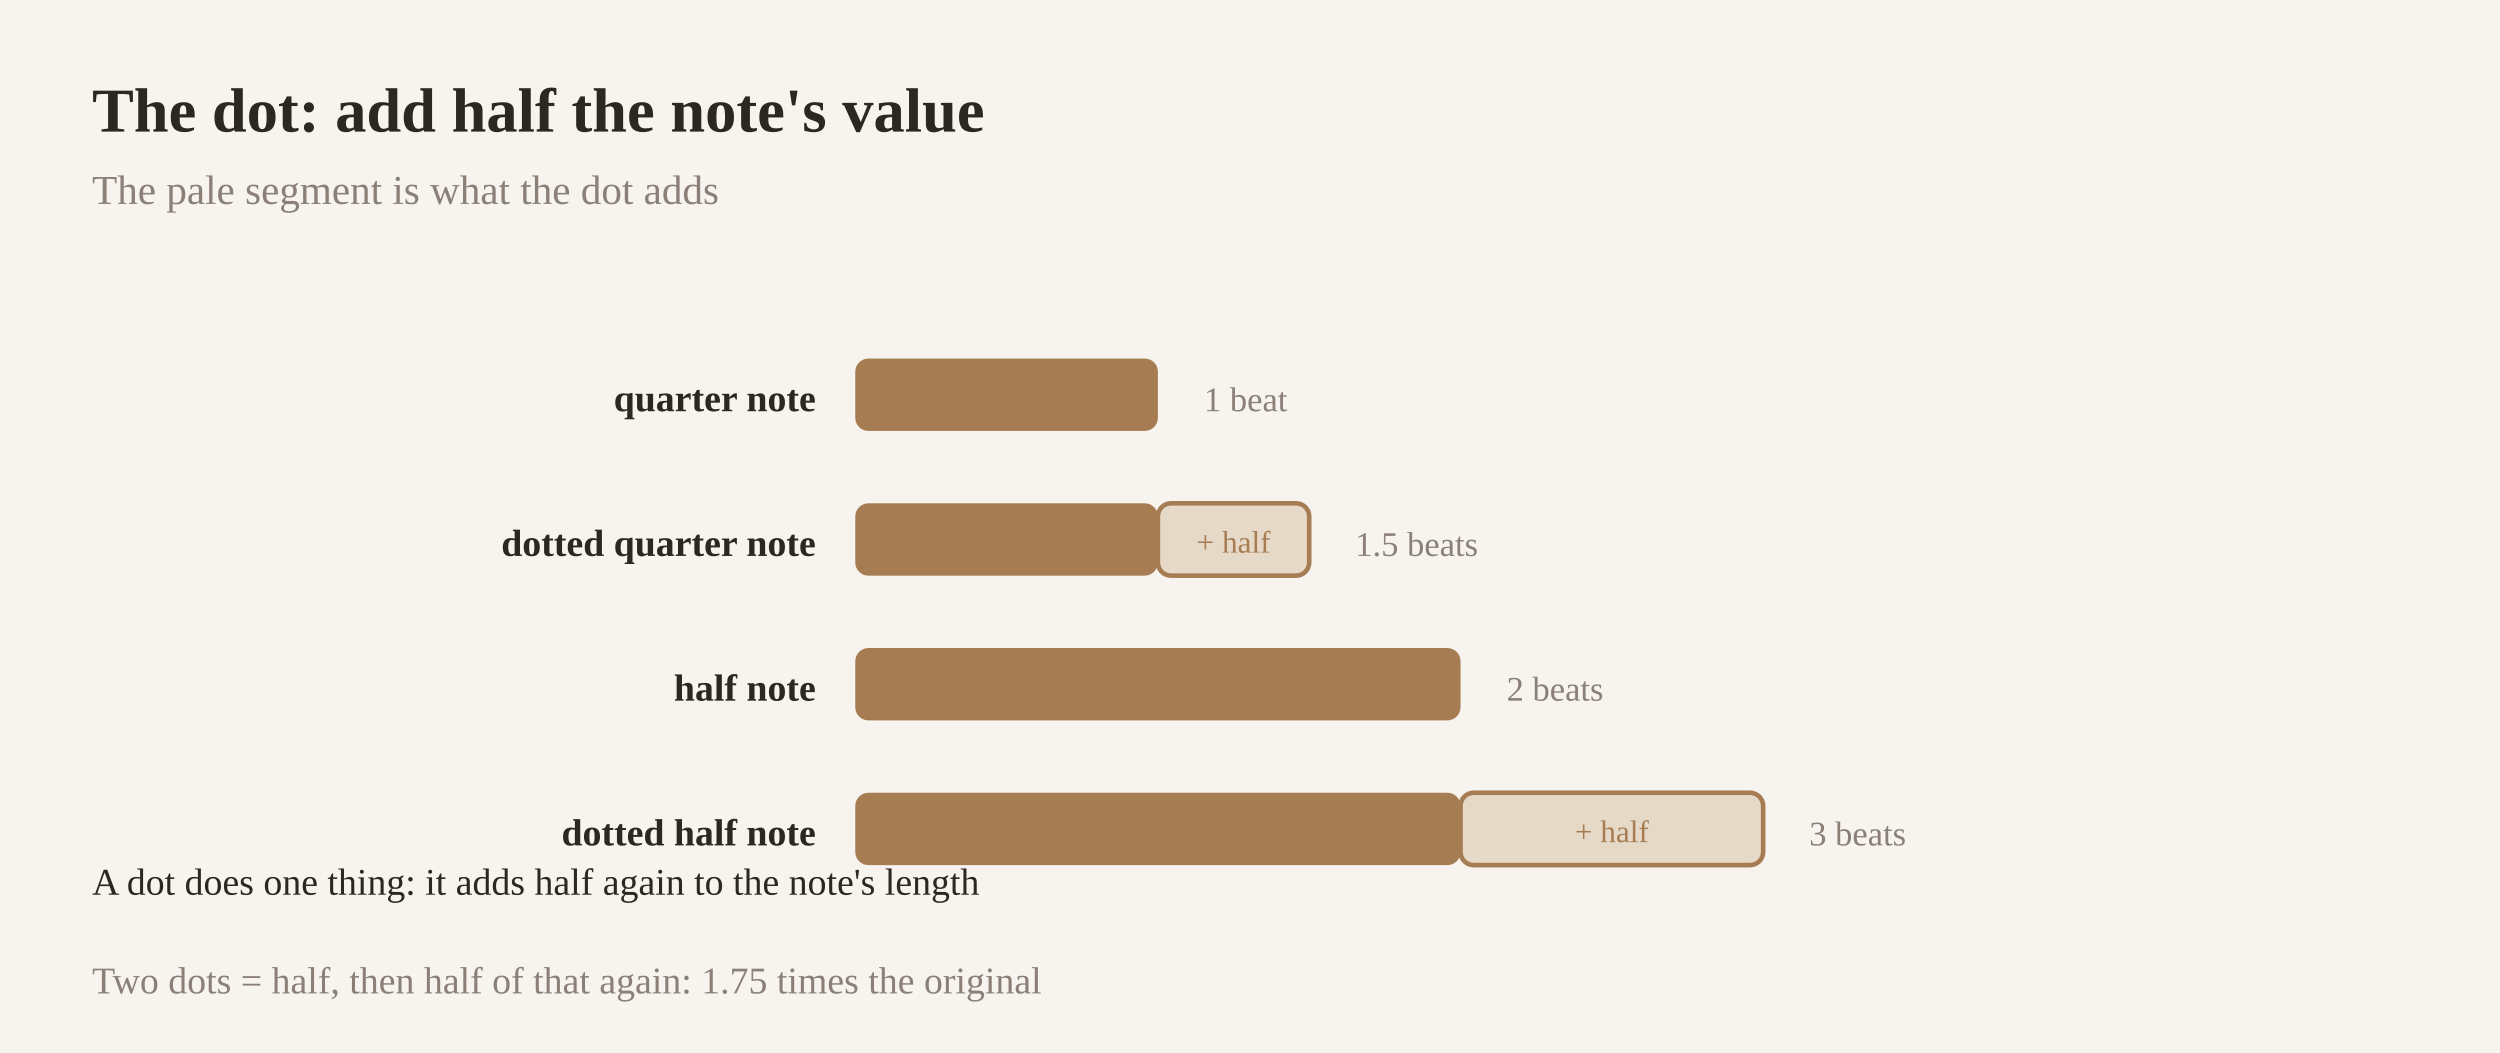
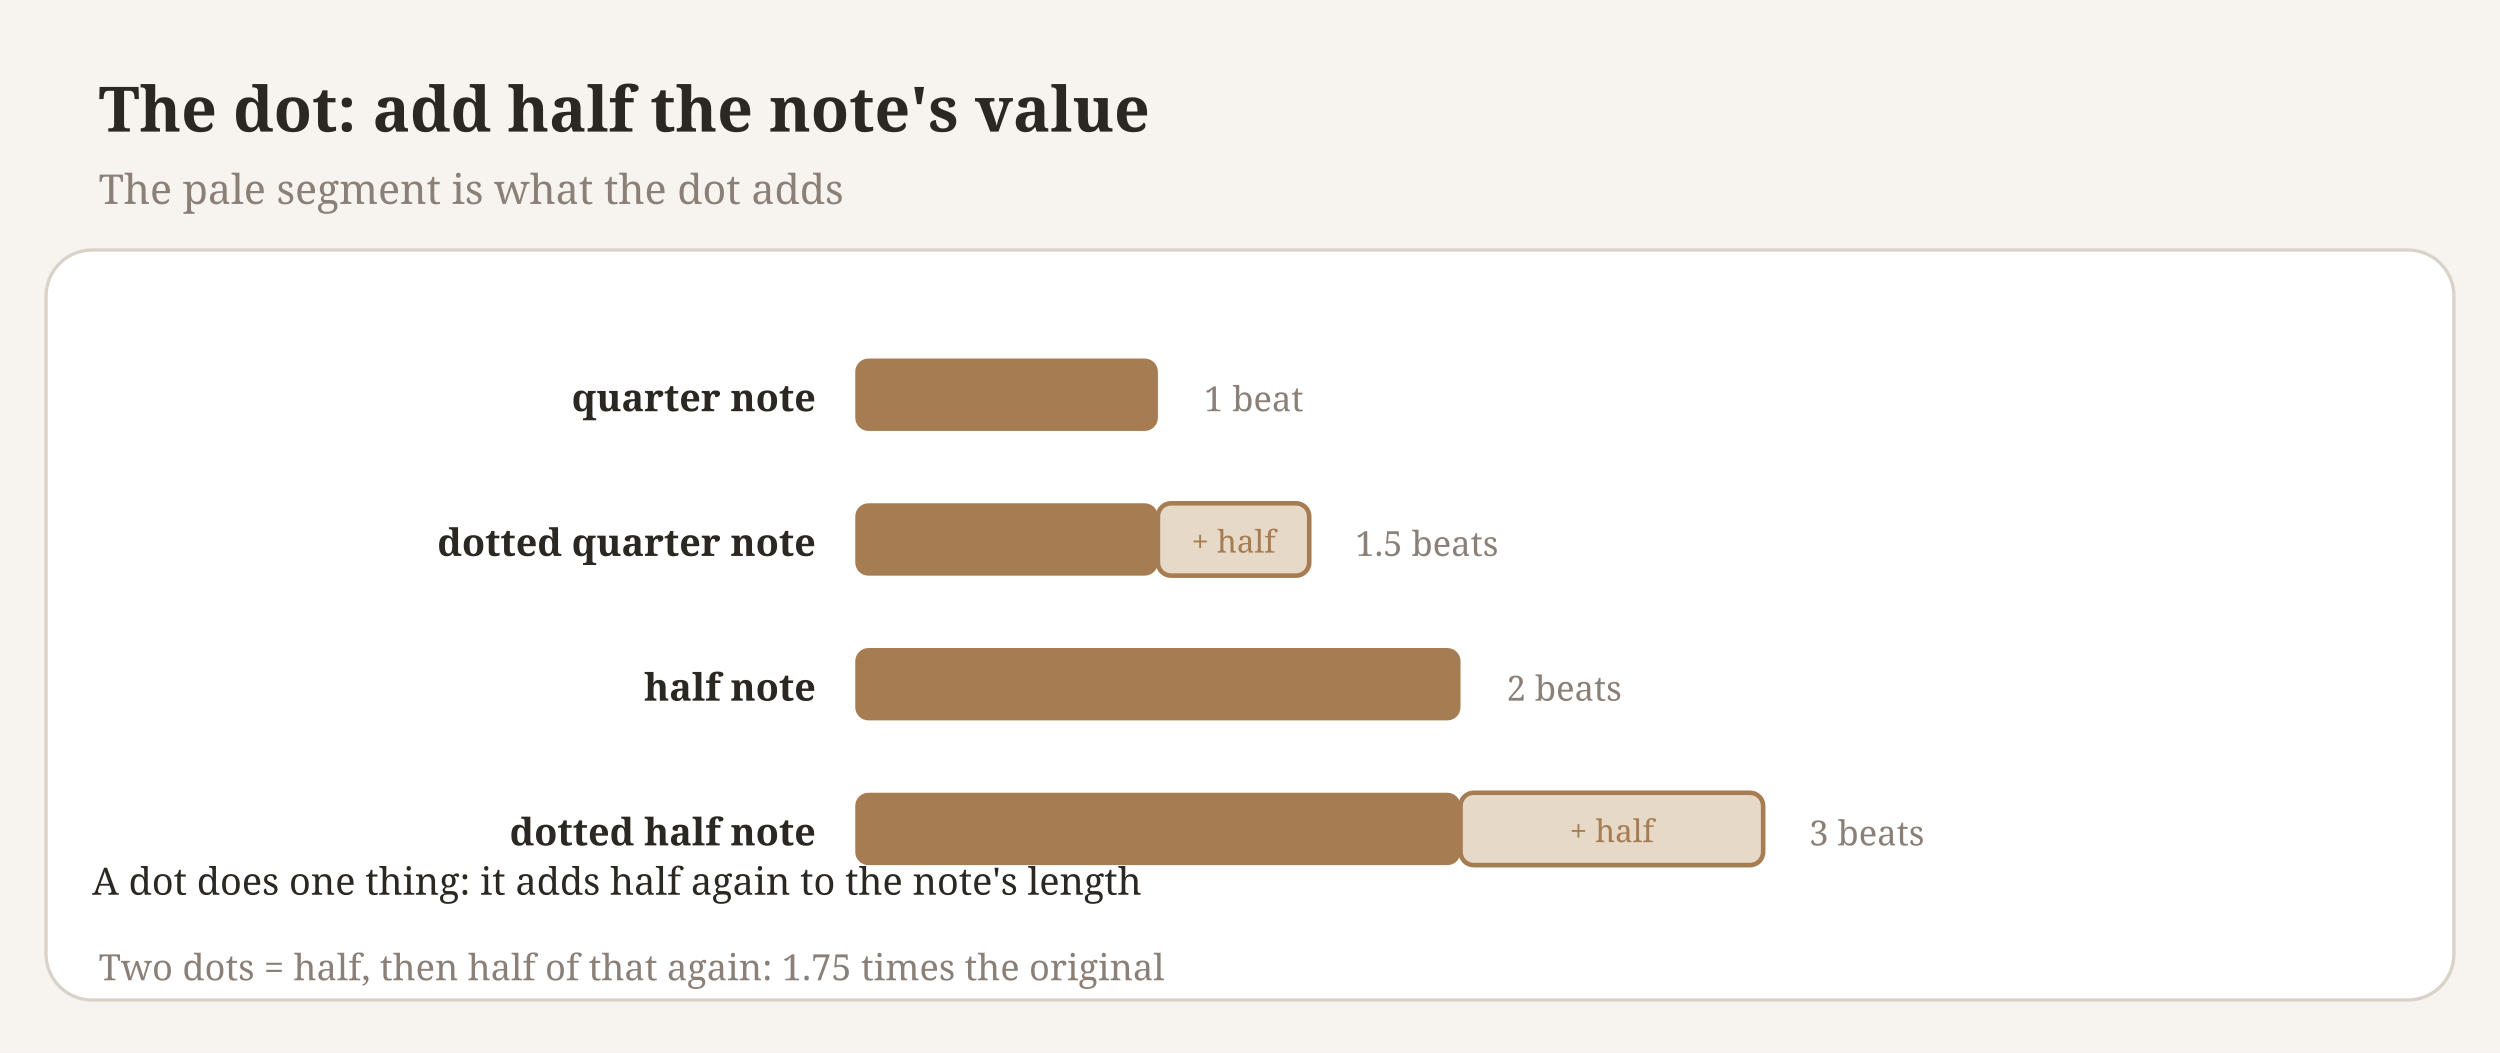
<svg xmlns="http://www.w3.org/2000/svg" viewBox="0 0 760 320" width="100%" role="img" aria-label="The dot: add half the note's value">
+   <style>line,path,polyline{stroke-linecap:round;stroke-linejoin:round}text{font-family:'Source Han Serif TW',serif}</style>
  <rect width="760" height="320" fill="#f7f3ee" />
-   <text x="28.0" y="40.0" font-size="19" text-anchor="start" fill="#2b2722" font-weight="700">The dot: add half the note's value</text>
-   <text x="28.0" y="62.0" font-size="12.5" text-anchor="start" fill="#8a8078" font-weight="400">The pale segment is what the dot adds</text>
+   <rect x="14" y="76" width="732" height="228" rx="14" fill="#fff" stroke="#d9d2c9" stroke-width="1" />
+   <text x="30.0" y="40.0" font-size="19" text-anchor="start" fill="#2b2722" font-weight="700">The dot: add half the note's value</text>
+   <text x="30.0" y="62.0" font-size="12.5" text-anchor="start" fill="#8a8078" font-weight="400">The pale segment is what the dot adds</text>
  <text x="248.0" y="125.0" font-size="11.5" text-anchor="end" fill="#2b2722" font-weight="700">quarter note</text>
  <rect x="260.0" y="109.0" width="92.0" height="22.0" rx="4" fill="#A67C52" stroke="none" stroke-width="1.4" />
  <text x="366.0" y="125.0" font-size="10.5" text-anchor="start" fill="#8a8078" font-weight="400">1 beat</text>
  <text x="248.0" y="169.0" font-size="11.5" text-anchor="end" fill="#2b2722" font-weight="700">dotted quarter note</text>
  <rect x="260.0" y="153.0" width="92.0" height="22.0" rx="4" fill="#A67C52" stroke="none" stroke-width="1.4" />
  <rect x="352.0" y="153.0" width="46.0" height="22.0" rx="4" fill="#e7d9c8" stroke="#A67C52" stroke-width="1.4" />
  <text x="375.0" y="168.0" font-size="9.5" text-anchor="middle" fill="#A67C52" font-weight="400">+ half</text>
  <text x="412.0" y="169.0" font-size="10.5" text-anchor="start" fill="#8a8078" font-weight="400">1.5 beats</text>
  <text x="248.0" y="213.0" font-size="11.5" text-anchor="end" fill="#2b2722" font-weight="700">half note</text>
  <rect x="260.0" y="197.0" width="184.0" height="22.0" rx="4" fill="#A67C52" stroke="none" stroke-width="1.4" />
  <text x="458.0" y="213.0" font-size="10.5" text-anchor="start" fill="#8a8078" font-weight="400">2 beats</text>
  <text x="248.0" y="257.0" font-size="11.5" text-anchor="end" fill="#2b2722" font-weight="700">dotted half note</text>
  <rect x="260.0" y="241.0" width="184.0" height="22.0" rx="4" fill="#A67C52" stroke="none" stroke-width="1.4" />
  <rect x="444.0" y="241.0" width="92.0" height="22.0" rx="4" fill="#e7d9c8" stroke="#A67C52" stroke-width="1.4" />
  <text x="490.0" y="256.0" font-size="9.5" text-anchor="middle" fill="#A67C52" font-weight="400">+ half</text>
  <text x="550.0" y="257.0" font-size="10.5" text-anchor="start" fill="#8a8078" font-weight="400">3 beats</text>
  <text x="28.0" y="272.0" font-size="11.5" text-anchor="start" fill="#2b2722" font-weight="400">A dot does one thing: it adds half again to the note's length</text>
-   <text x="28.0" y="302.0" font-size="11.5" text-anchor="start" fill="#8a8078" font-weight="400">Two dots = half, then half of that again: 1.75 times the original</text>
+   <text x="30.0" y="298.0" font-size="11" text-anchor="start" fill="#8a8078" font-weight="400">Two dots = half, then half of that again: 1.75 times the original</text>
</svg>
